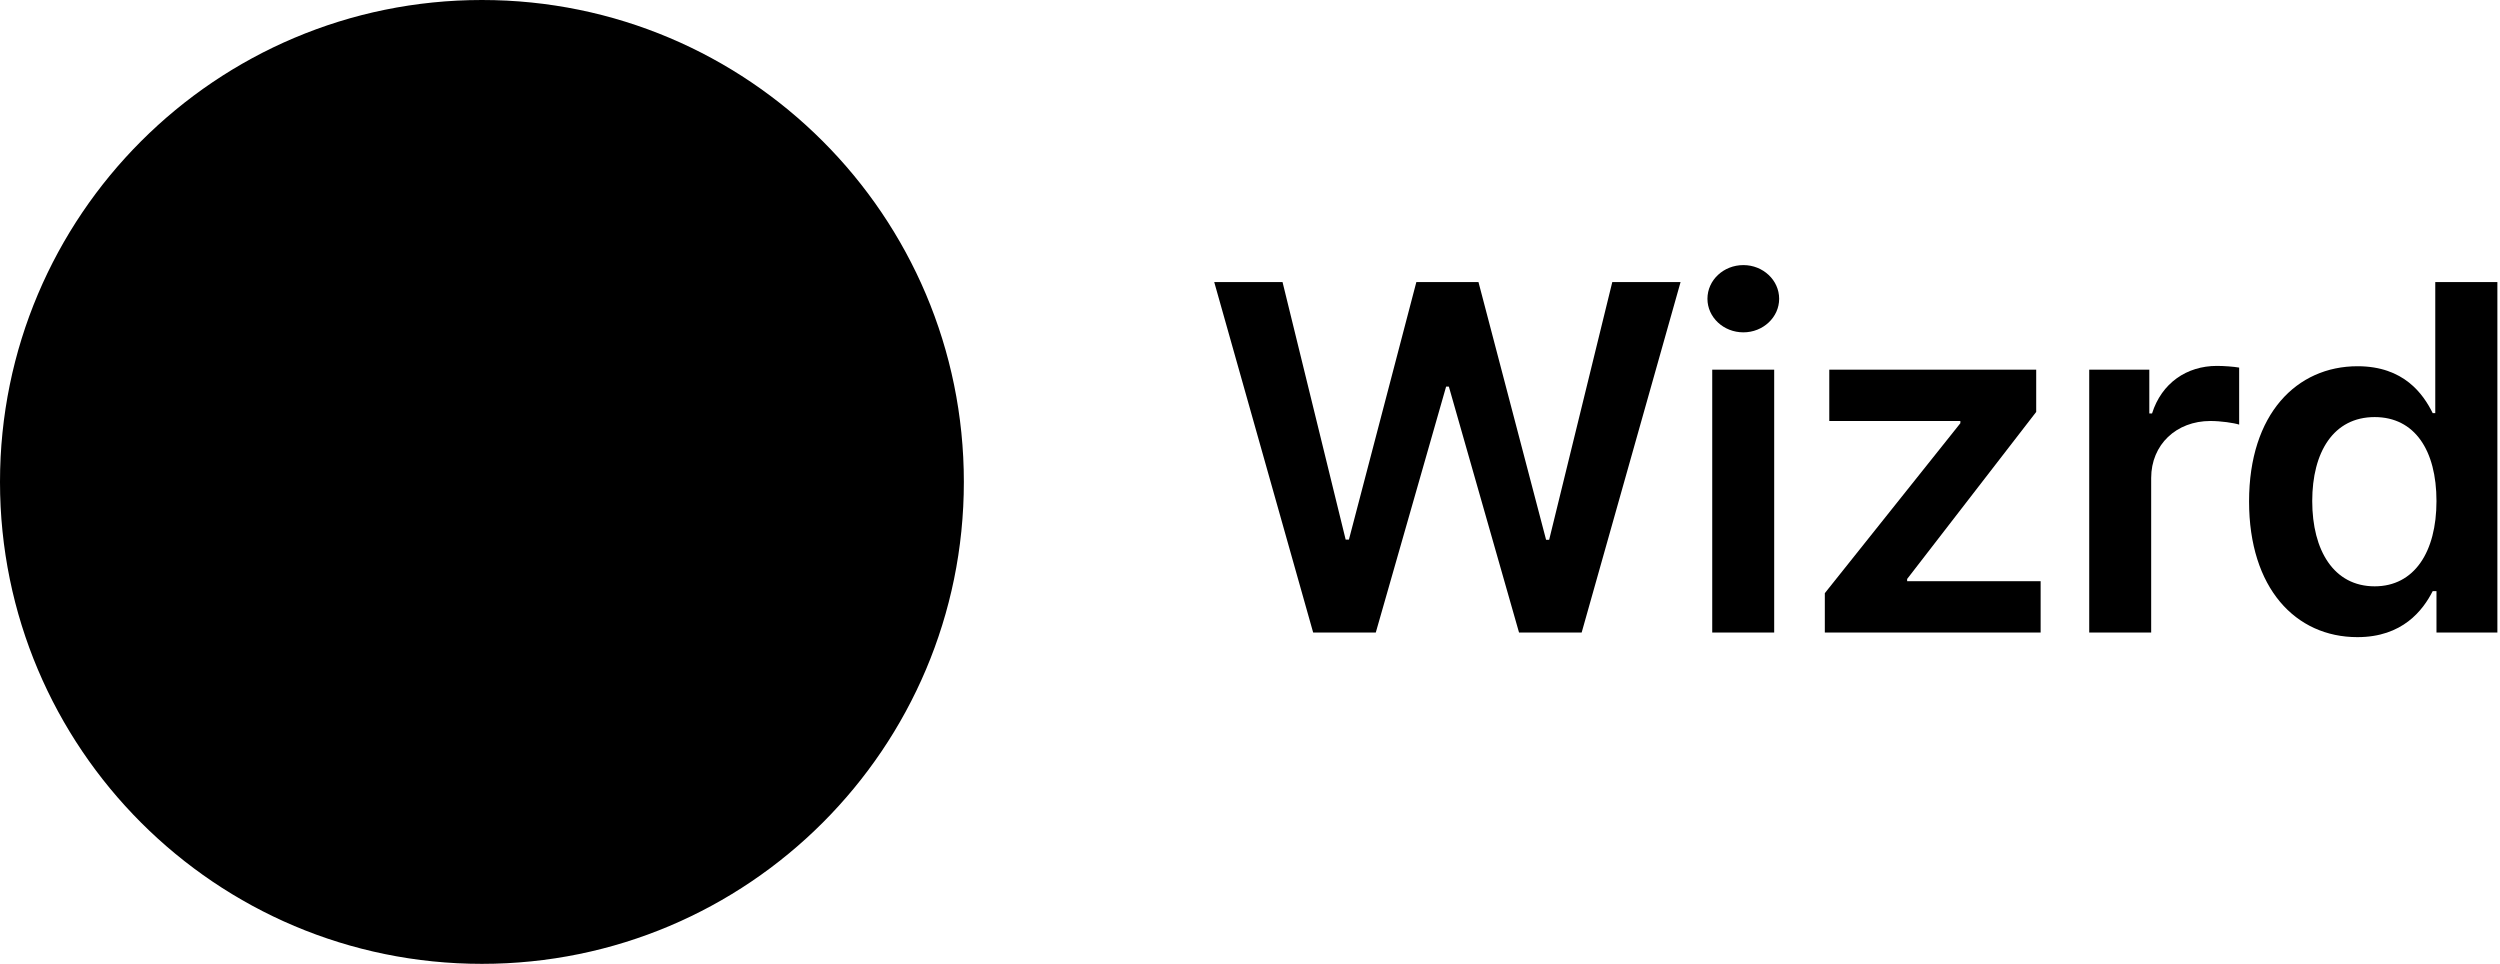
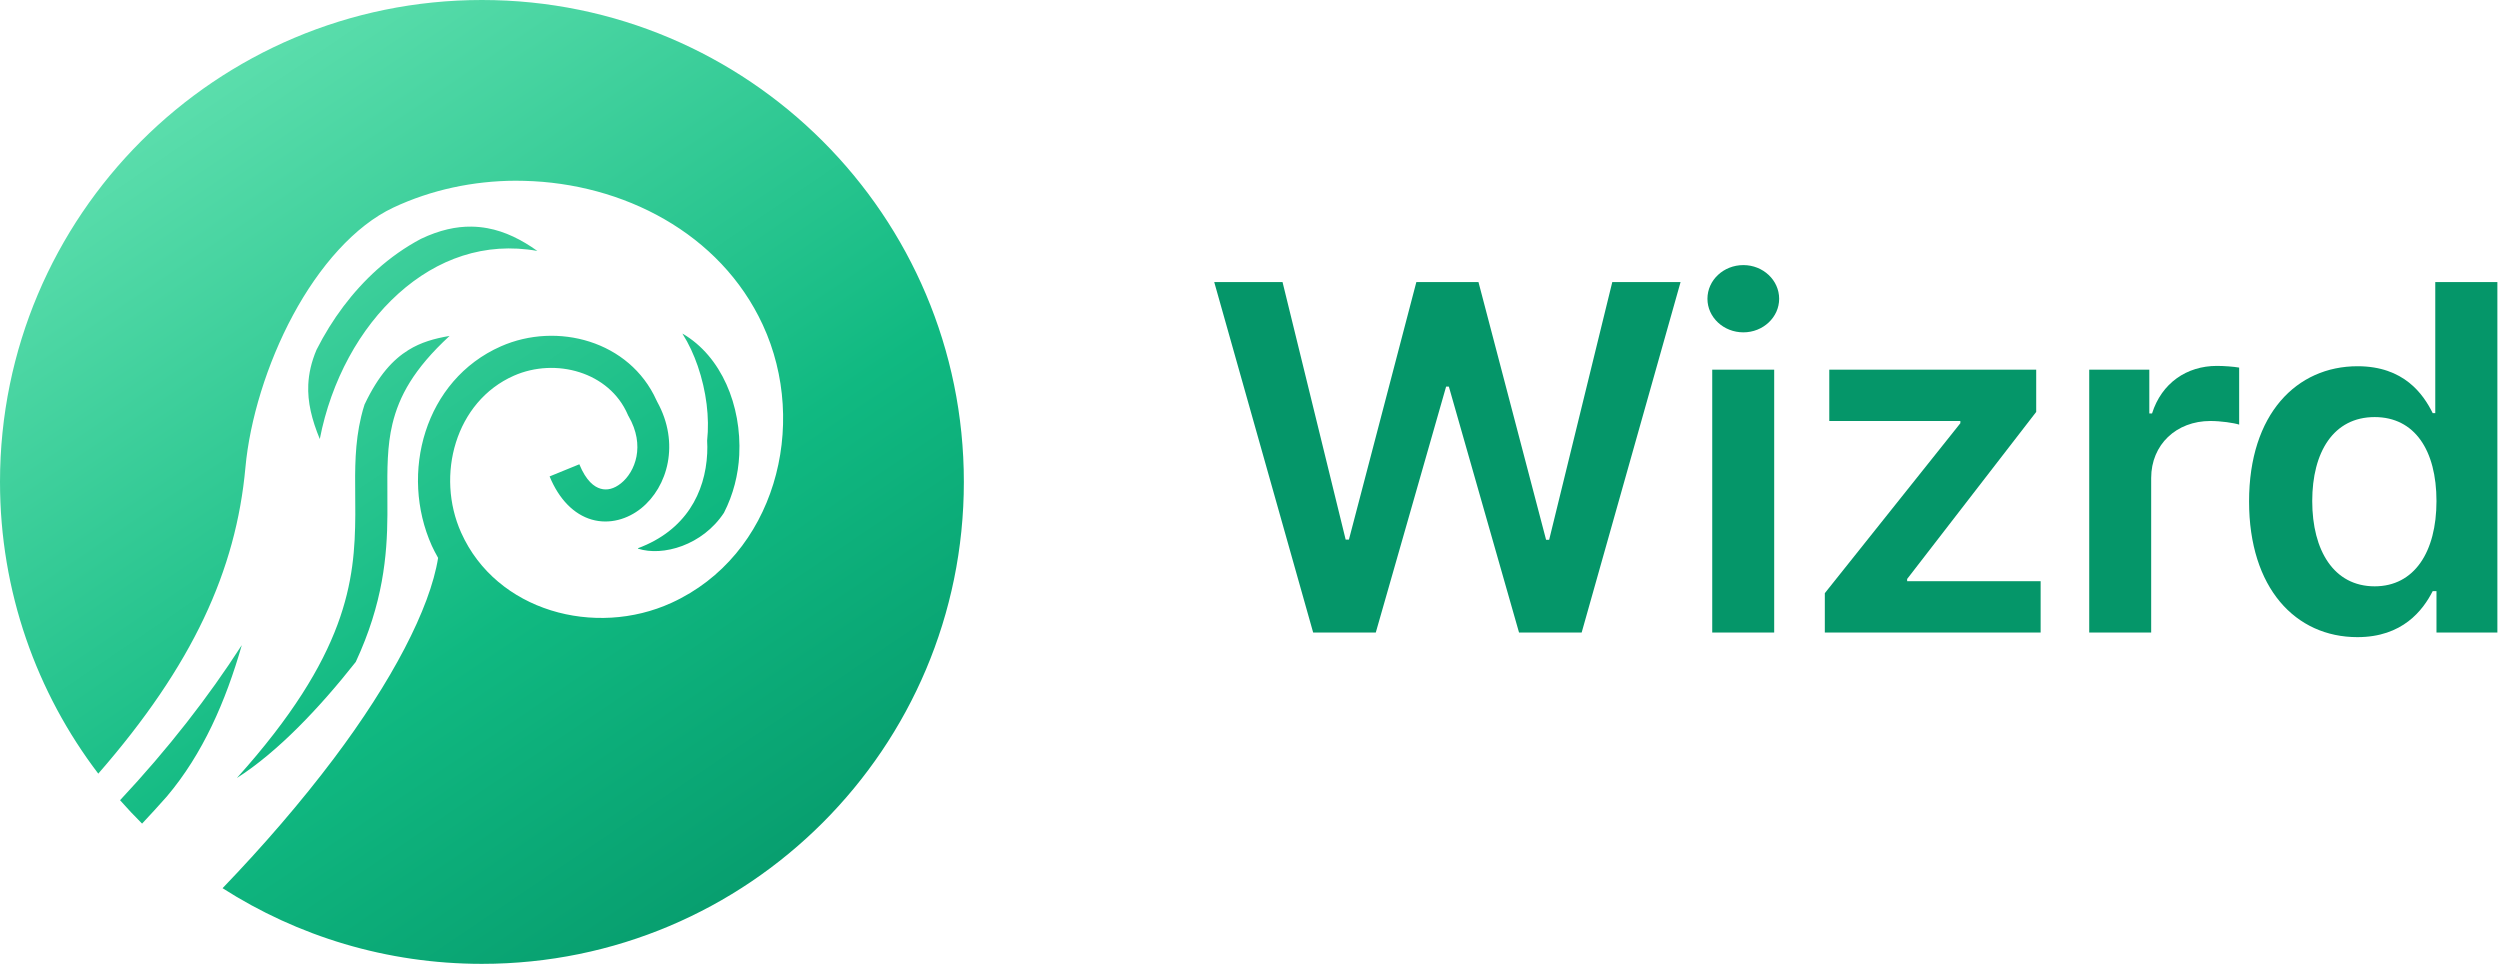
<svg xmlns="http://www.w3.org/2000/svg" width="83" height="32" viewBox="0 0 83 32" fill="none">
-   <path d="M43.597 21H45.676L48.011 12.835H48.102L50.432 21H52.511L55.795 9.364H53.528L51.432 17.921H51.33L49.085 9.364H47.023L44.784 17.915H44.676L42.58 9.364H40.312L43.597 21Z" fill="black" />
-   <path d="M56.846 21H58.903V12.273H56.846V21ZM57.88 11.034C58.534 11.034 59.068 10.534 59.068 9.92C59.068 9.301 58.534 8.801 57.88 8.801C57.221 8.801 56.687 9.301 56.687 9.92C56.687 10.534 57.221 11.034 57.88 11.034Z" fill="black" />
-   <path d="M60.584 21H67.749V19.296H63.317V19.222L67.602 13.676V12.273H60.732V13.977H65.084V14.051L60.584 19.693V21Z" fill="black" />
-   <path d="M69.362 21H71.419V15.869C71.419 14.761 72.254 13.977 73.385 13.977C73.732 13.977 74.164 14.04 74.34 14.097V12.204C74.152 12.171 73.828 12.148 73.601 12.148C72.601 12.148 71.766 12.716 71.448 13.727H71.357V12.273H69.362V21Z" fill="black" />
-   <path d="M78.266 21.153C79.766 21.153 80.442 20.261 80.766 19.625H80.891V21H82.913V9.364H80.851V13.716H80.766C80.453 13.085 79.811 12.159 78.271 12.159C76.254 12.159 74.669 13.739 74.669 16.648C74.669 19.523 76.209 21.153 78.266 21.153ZM78.839 19.466C77.481 19.466 76.766 18.273 76.766 16.636C76.766 15.011 77.47 13.847 78.839 13.847C80.163 13.847 80.891 14.943 80.891 16.636C80.891 18.329 80.152 19.466 78.839 19.466Z" fill="black" />
-   <circle cx="16" cy="16" r="16" fill="black" />
+   <path d="M43.597 21H45.676L48.011 12.835H48.102L50.432 21H52.511L55.795 9.364H53.528L51.432 17.921H51.33L49.085 9.364H47.023L44.784 17.915H44.676L42.58 9.364H40.312L43.597 21Z" fill="#059669" />
+   <path d="M56.846 21H58.903V12.273H56.846V21ZM57.88 11.034C58.534 11.034 59.068 10.534 59.068 9.92C59.068 9.301 58.534 8.801 57.88 8.801C57.221 8.801 56.687 9.301 56.687 9.92C56.687 10.534 57.221 11.034 57.88 11.034Z" fill="#059669" />
+   <path d="M60.584 21H67.749V19.296H63.317V19.222L67.602 13.676V12.273H60.732V13.977H65.084V14.051L60.584 19.693V21Z" fill="#059669" />
+   <path d="M69.362 21H71.419V15.869C71.419 14.761 72.254 13.977 73.385 13.977C73.732 13.977 74.164 14.04 74.34 14.097V12.204C74.152 12.171 73.828 12.148 73.601 12.148C72.601 12.148 71.766 12.716 71.448 13.727H71.357V12.273H69.362V21Z" fill="#059669" />
+   <path d="M78.266 21.153C79.766 21.153 80.442 20.261 80.766 19.625H80.891V21H82.913V9.364H80.851V13.716H80.766C80.453 13.085 79.811 12.159 78.271 12.159C76.254 12.159 74.669 13.739 74.669 16.648C74.669 19.523 76.209 21.153 78.266 21.153ZM78.839 19.466C77.481 19.466 76.766 18.273 76.766 16.636C76.766 15.011 77.47 13.847 78.839 13.847C80.163 13.847 80.891 14.943 80.891 16.636C80.891 18.329 80.152 19.466 78.839 19.466Z" fill="#059669" />
+   <path fill-rule="evenodd" clip-rule="evenodd" d="M16 32C24.837 32 32 24.837 32 16C32 7.163 24.837 0 16 0C7.163 0 0 7.163 0 16C0 19.64 1.216 22.997 3.263 25.685C6.403 22.082 7.836 18.936 8.148 15.521C8.291 13.953 8.857 12.077 9.729 10.459C10.6 8.842 11.778 7.494 13.06 6.891C14.32 6.299 15.717 6.005 17.116 6L17.116 6C17.21 6 17.303 6.001 17.396 6.004C20.678 6.081 23.913 7.734 25.325 10.786C26.868 14.121 25.728 18.446 22.294 20.014C19.76 21.172 16.481 20.298 15.31 17.683C14.459 15.784 15.117 13.331 17.061 12.473C18.446 11.863 20.23 12.348 20.841 13.764L20.853 13.792L20.869 13.819C21.433 14.796 21.087 15.668 20.618 16.045C20.383 16.234 20.152 16.286 19.94 16.225C19.728 16.164 19.462 15.971 19.234 15.414L18.247 15.817C18.559 16.578 19.057 17.081 19.646 17.25C20.234 17.419 20.838 17.237 21.287 16.876C22.172 16.163 22.579 14.714 21.82 13.341C21.816 13.331 21.811 13.322 21.806 13.312C21.802 13.303 21.797 13.295 21.793 13.286C20.904 11.318 18.5 10.674 16.631 11.498C14.092 12.618 13.261 15.719 14.336 18.118C14.394 18.247 14.461 18.369 14.528 18.491C14.533 18.502 14.539 18.512 14.545 18.522C14.278 20.207 12.998 22.64 11.081 25.186C10.011 26.608 8.753 28.07 7.389 29.488C9.875 31.078 12.83 32 16 32ZM4.717 27.344C4.998 27.044 5.272 26.745 5.537 26.445C6.734 25.031 7.495 23.279 8.025 21.427L8.022 21.426C6.921 23.137 5.592 24.85 3.986 26.567C4.221 26.834 4.465 27.093 4.717 27.344ZM16.183 7.576C16.01 7.544 15.831 7.526 15.647 7.524L15.647 7.524C15.147 7.518 14.599 7.633 13.975 7.93C13.454 8.206 12.965 8.551 12.518 8.951C11.708 9.678 11.027 10.587 10.508 11.614C10.333 12.028 10.252 12.406 10.235 12.767C10.208 13.352 10.351 13.929 10.617 14.576C10.995 12.63 11.949 10.894 13.23 9.745C14.512 8.594 16.093 8.021 17.84 8.331C17.322 7.961 16.774 7.684 16.183 7.576ZM24.543 15.108C24.625 13.465 23.952 11.829 22.663 11.078L22.66 11.083C22.871 11.415 23.037 11.78 23.165 12.151C23.453 12.986 23.559 13.869 23.477 14.628C23.485 14.769 23.486 14.911 23.479 15.054C23.414 16.355 22.773 17.61 21.178 18.202L21.183 18.216C22.007 18.48 23.323 18.105 24.035 17.025C24.346 16.418 24.511 15.758 24.543 15.108ZM13.028 14.076C13.248 13.163 13.729 12.256 14.926 11.153C14.42 11.238 13.971 11.366 13.562 11.62C13.054 11.934 12.57 12.448 12.108 13.42H12.106C12.062 13.556 12.024 13.691 11.992 13.826C11.777 14.721 11.785 15.574 11.793 16.443C11.795 16.655 11.797 16.869 11.796 17.084C11.783 19.274 11.536 21.741 7.872 25.821L7.875 25.823C9.224 24.96 10.604 23.506 11.808 21.98C11.808 21.98 11.809 21.98 11.809 21.979C11.809 21.979 11.81 21.979 11.81 21.978C12.716 20.031 12.854 18.448 12.862 17.091C12.864 16.867 12.862 16.65 12.861 16.439C12.856 15.574 12.852 14.81 13.028 14.076Z" fill="url(#paint0_linear)" />
+   <defs>
+     <linearGradient id="paint0_linear" x1="4" y1="-1.5" x2="27" y2="32.5" gradientUnits="userSpaceOnUse">
+       <stop stop-color="#6EE7B7" />
+       <stop offset="0.621" stop-color="#10B981" />
+       <stop offset="1" stop-color="#059669" />
+     </linearGradient>
+   </defs>
</svg>
